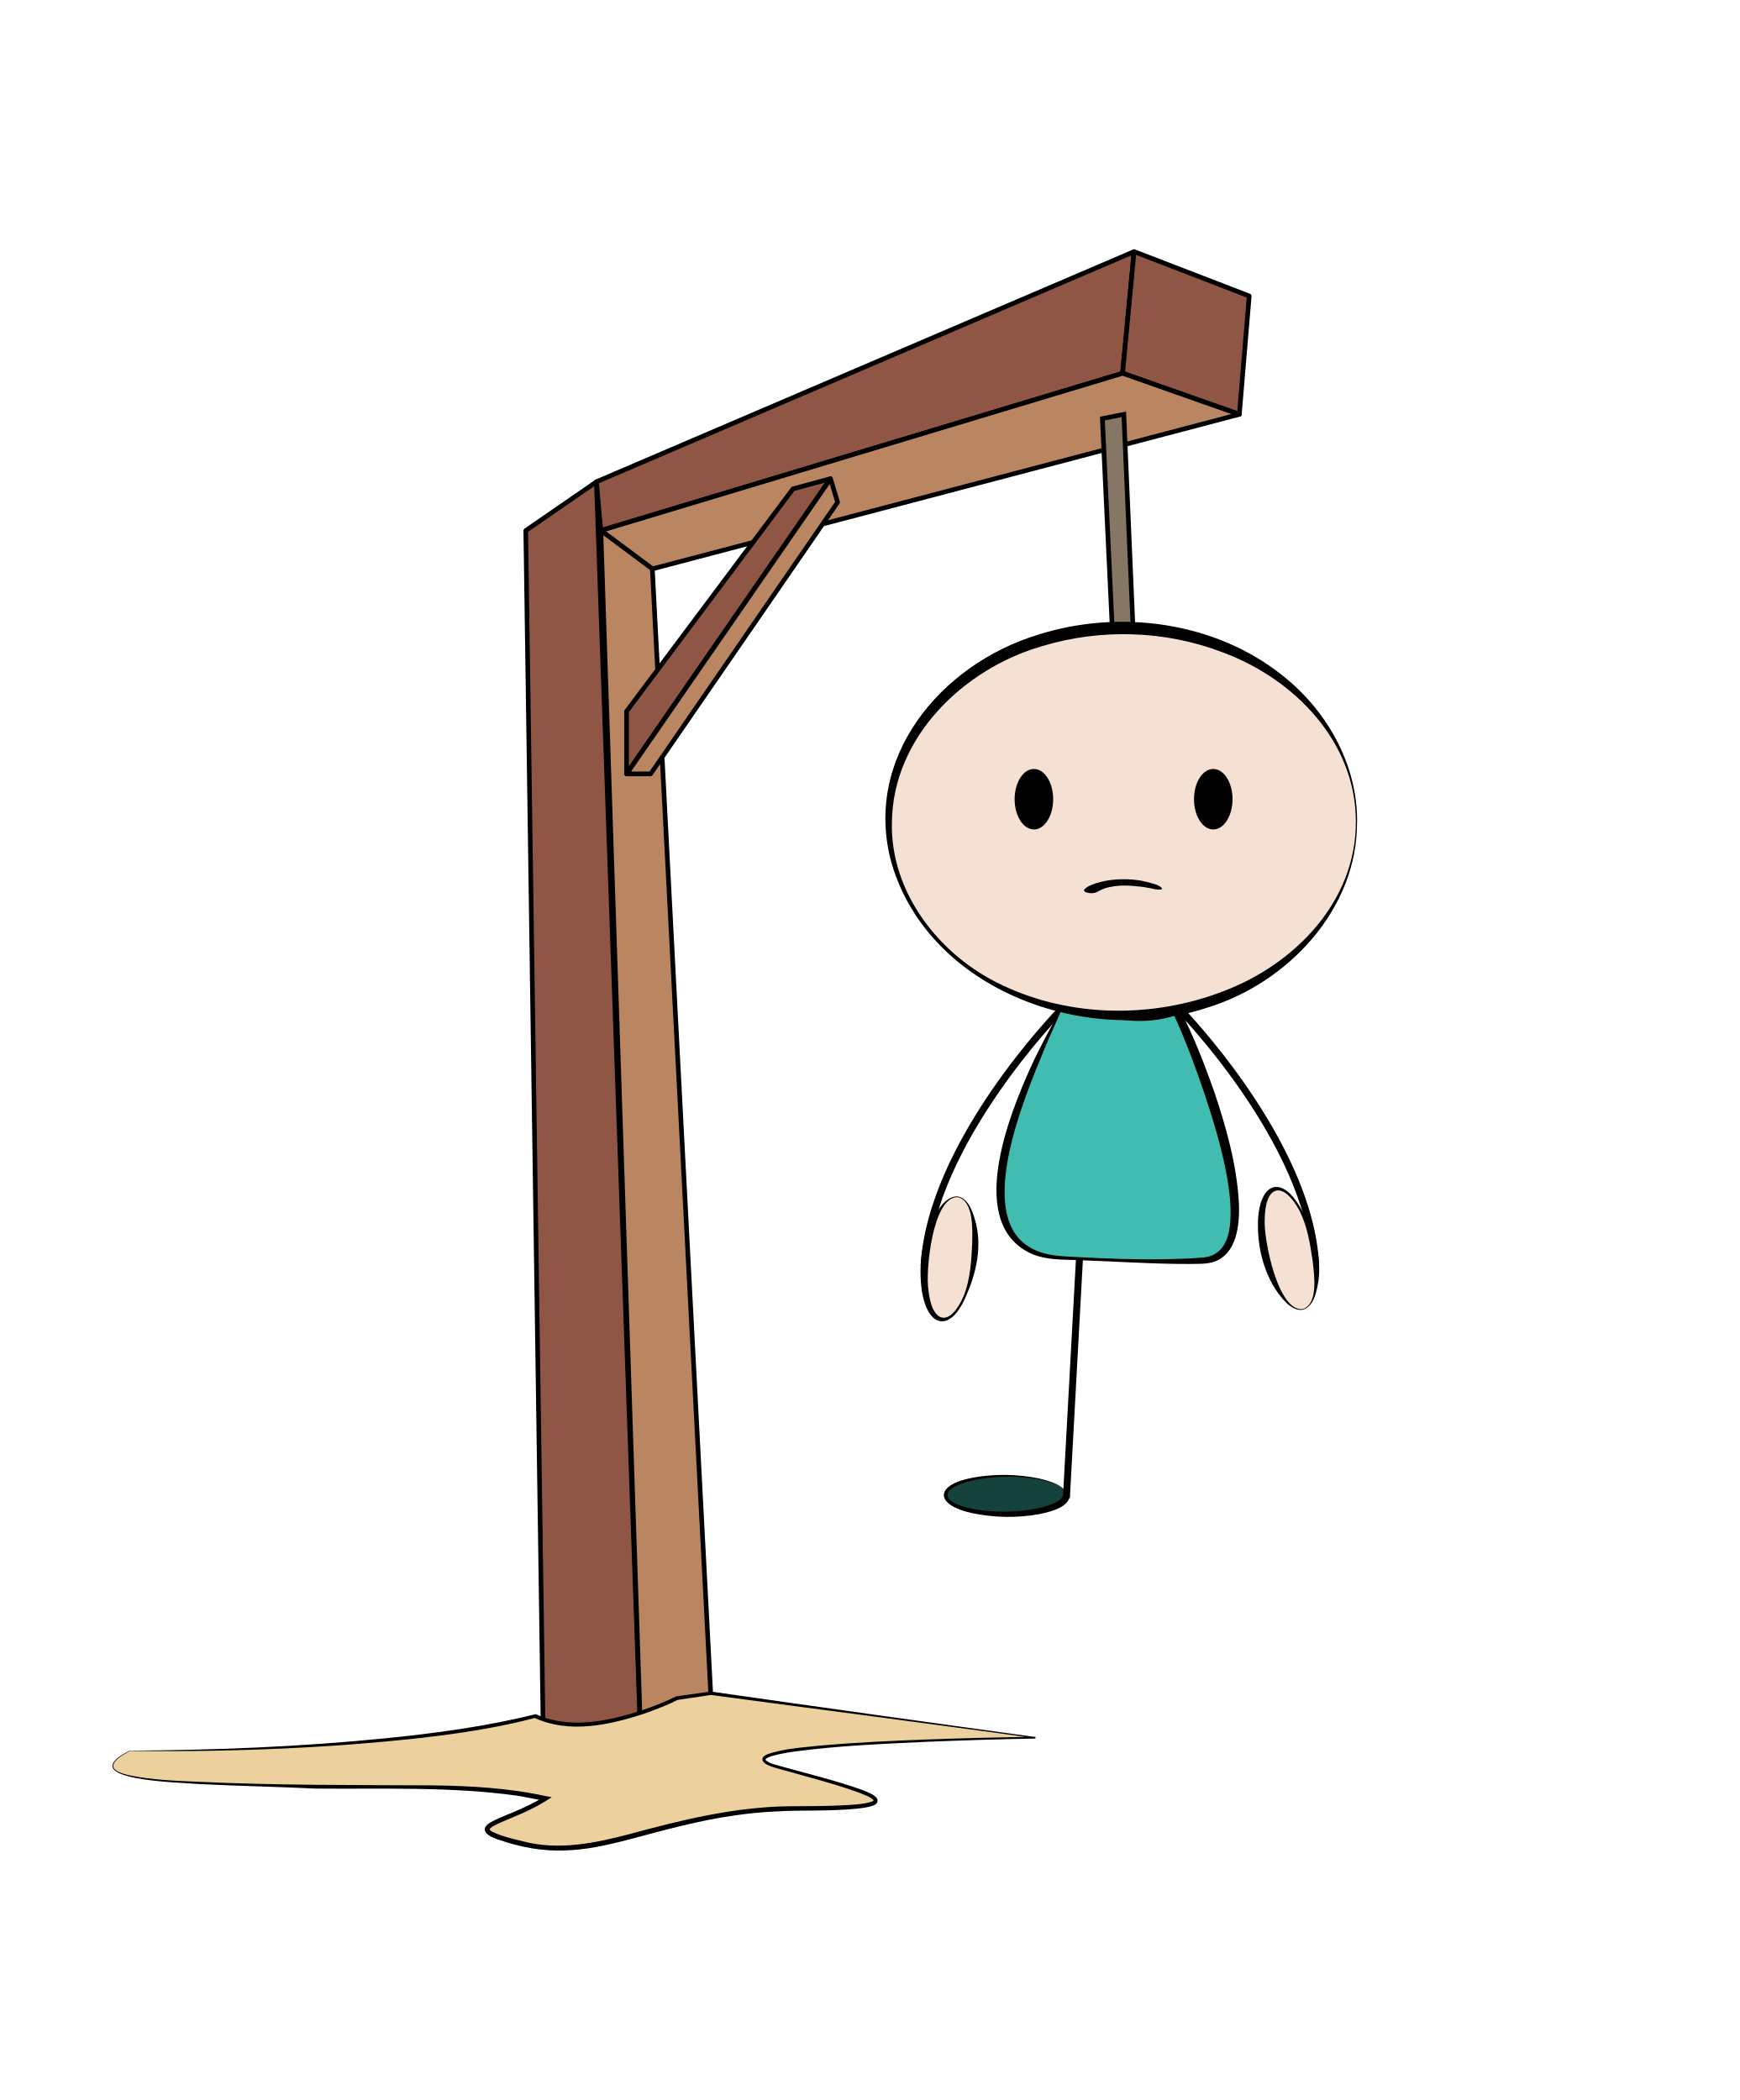
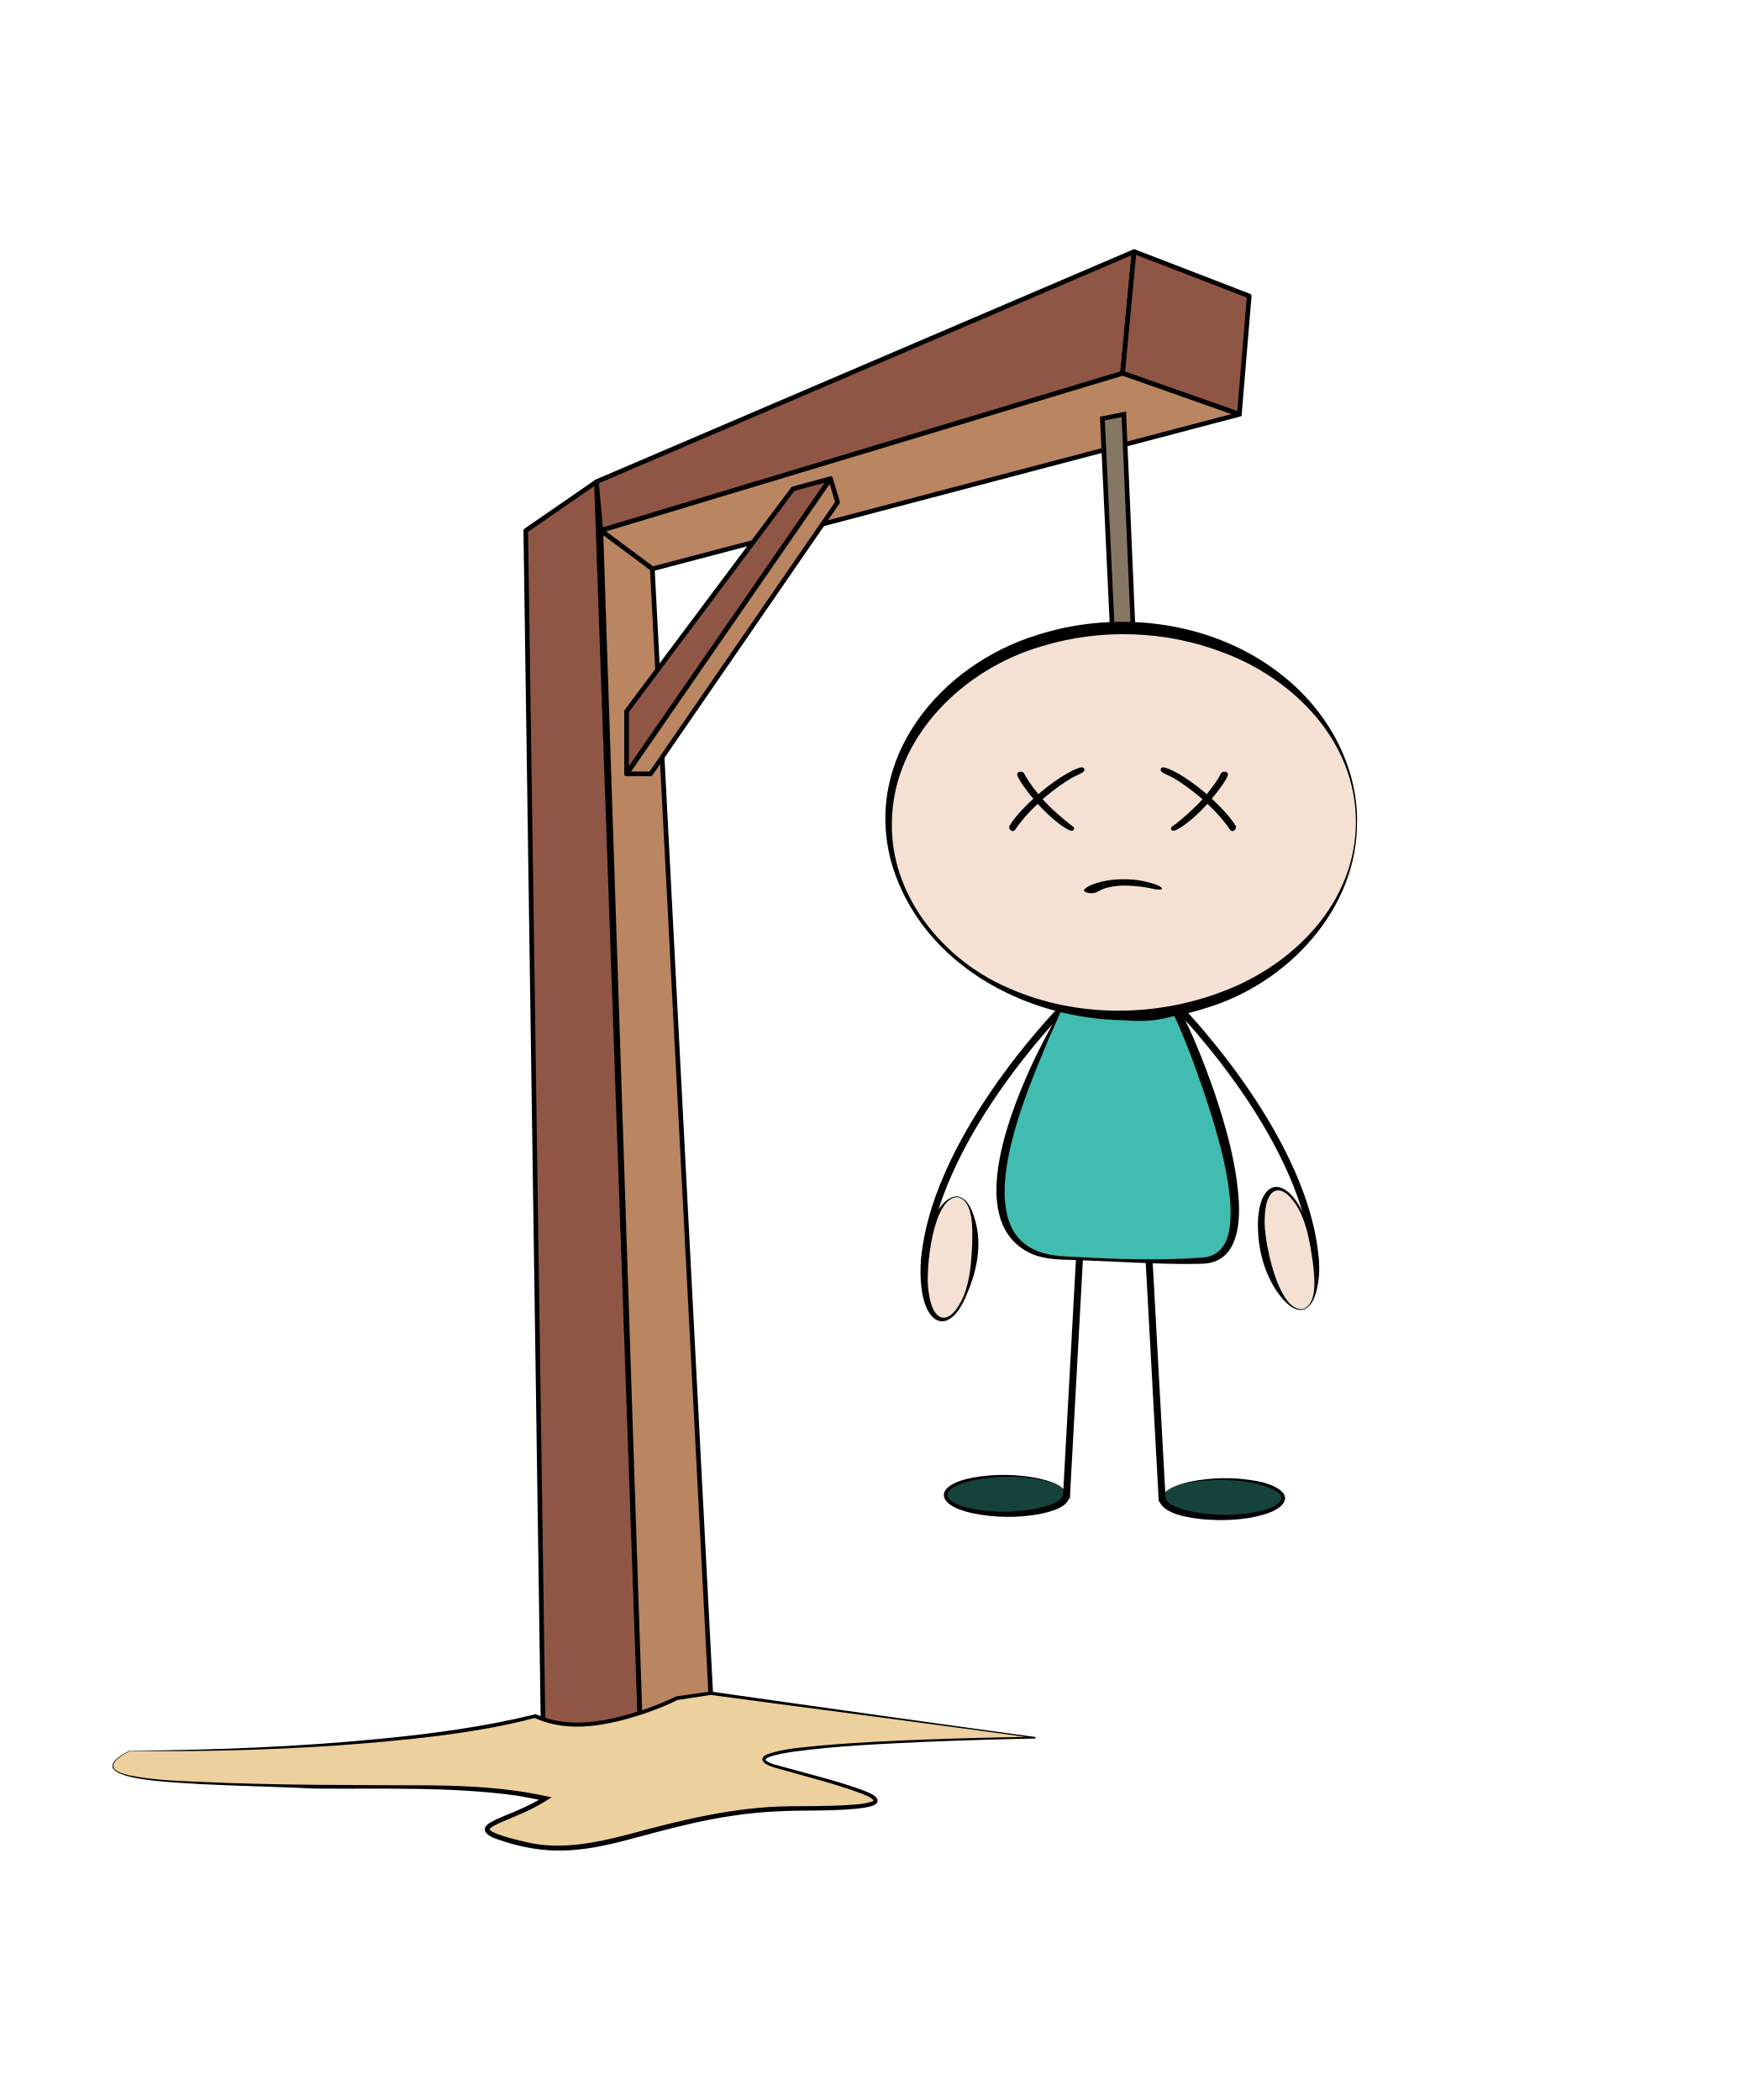
<svg xmlns="http://www.w3.org/2000/svg" viewBox="0 0 264.53 319.36">
  <g id="Capa_1">
    <g>
      <g>
        <g>
          <polygon points="90.69 73.27 91.35 80.69 170.68 56.77 172.43 38.27 90.69 73.27" style="fill:#8f5645;" />
          <path d="M91.35,81.04c-.07,0-.14-.02-.2-.06-.09-.06-.14-.16-.15-.26l-.67-7.42c-.01-.15,.07-.3,.21-.36l81.75-35c.11-.05,.25-.03,.35,.04,.1,.07,.16,.2,.14,.32l-1.75,18.5c-.01,.14-.11,.26-.25,.31l-79.33,23.92s-.07,.02-.1,.02Zm-.29-7.55l.6,6.73,78.69-23.72,1.67-17.67-80.96,34.66Z" />
        </g>
        <g>
          <polygon points="172.43 38.27 189.93 45.02 188.43 63.02 170.68 56.77 172.43 38.27" style="fill:#8f5645;" />
          <path d="M188.43,63.37s-.08,0-.12-.02l-17.75-6.25c-.15-.05-.25-.21-.23-.37l1.75-18.5c.01-.11,.07-.21,.17-.27,.09-.06,.21-.07,.31-.03l17.5,6.75c.15,.06,.24,.2,.23,.36l-1.5,18c0,.11-.07,.21-.16,.27-.06,.04-.13,.06-.19,.06Zm-17.37-6.85l17.06,6.01,1.44-17.28-16.82-6.49-1.68,17.76Z" />
        </g>
        <g>
          <polygon points="188.43 63.02 99.19 86.52 91.35 80.69 170.68 56.77 188.43 63.02" style="fill:#ba8561;" />
          <path d="M99.19,86.87c-.08,0-.15-.02-.21-.07l-7.83-5.83c-.11-.08-.16-.21-.14-.35,.02-.13,.12-.24,.25-.28l79.33-23.92c.07-.02,.15-.02,.22,0l17.75,6.25c.15,.05,.24,.19,.24,.35s-.11,.29-.26,.33l-89.25,23.5s-.06,.01-.09,.01Zm-7.06-6.05l7.13,5.31,87.97-23.16-16.55-5.83-78.55,23.68Z" />
        </g>
      </g>
      <g>
        <polygon points="79.94 80.69 90.69 73.27 97.56 268.76 82.56 261.63 79.94 80.69" style="fill:#8f5645;" />
        <path d="M97.56,269.11c-.05,0-.1-.01-.15-.03l-15-7.12c-.12-.06-.2-.18-.2-.31l-2.62-180.95c0-.12,.06-.23,.15-.3l10.75-7.42c.11-.07,.24-.08,.36-.02,.12,.06,.19,.17,.19,.3l6.87,195.49c0,.12-.06,.24-.16,.31-.06,.04-.13,.06-.19,.06Zm-14.65-7.7l14.27,6.78-6.83-194.26-10.06,6.94,2.62,180.54Z" />
      </g>
      <g>
        <polygon points="97.56 268.76 108.06 257.51 99.19 86.52 91.35 80.69 97.56 268.76" style="fill:#ba8561;" />
        <path d="M97.56,269.11s-.08,0-.12-.02c-.13-.05-.22-.18-.23-.32l-6.21-188.07c0-.14,.07-.26,.19-.33,.12-.06,.27-.05,.38,.03l7.83,5.83c.08,.06,.14,.16,.14,.27l8.87,170.99c0,.1-.03,.19-.09,.26l-10.5,11.25c-.07,.07-.16,.11-.26,.11Zm-5.83-187.71l6.16,186.48,9.81-10.51-8.86-170.68-7.11-5.29Z" />
      </g>
      <g>
        <path d="M19.69,266.26s39,.5,61.75-5.25c8.23,4,21.5-2.75,21.5-2.75l5.12-.75,49.37,6.75s-52.75,.75-39,4.5c13.75,3.75,23.25,6.25,3.25,6.25s-30,8.25-41.75,5.5-3.25-3,3-7c-5.5-1-7.25-2-34.75-1.75-17-.75-38.5-.25-28.5-5.5Z" style="fill:#ecd09d;" />
        <path d="M19.68,266.23c12.94-.07,25.87-.58,38.75-1.86,7.65-.76,15.48-1.82,22.93-3.66,0,0,.11-.03,.11-.03,0,0,.1,.05,.1,.05,5.1,2.29,10.99,1,16.1-.65,1.76-.6,3.51-1.29,5.17-2.11,0,0,.04,0,.04,0l5.13-.73s.04,0,.04,0h.04c14.19,2.04,35.32,5,49.35,6.92,0,0-.01,.23-.01,.23-5.45,.1-10.9,.27-16.35,.49-6.8,.32-13.62,.59-20.37,1.5-.53,.08-4.44,.64-4.31,1.28,.66,.61,1.8,.77,2.68,1.04,3.81,1.06,8.08,2.1,11.8,3.43,.83,.35,3.14,1.04,2.41,2.11-.33,.34-.69,.39-1.08,.51-.69,.17-1.38,.25-2.06,.32-2.05,.2-4.1,.24-6.15,.27-3.97-.01-8.28,.14-12.19,.73-5.4,.74-10.64,2.2-15.9,3.6-7.46,1.99-12.82,2.66-20.29,.04-1.22-.4-2.92-1.34-1.16-2.5,1.5-.87,3.17-1.39,4.71-2.11,1.23-.55,2.44-1.15,3.57-1.87l.13,.65c-1.45-.26-2.87-.58-4.3-.81-10.12-1.4-20.39-.97-30.59-1.07-5.84-.28-11.68-.39-17.52-.68-2.91-.26-19.7-.52-10.78-5.08h0Zm.02,.07c-2.35,1.27-4.1,2.77-.1,3.67,3.57,.75,7.24,.84,10.88,1.01,11.68,.54,23.35,.47,35.05,.53,5.85,.07,11.75,.38,17.47,1.64,0,0,.89,.16,.89,.16-1.39,.93-2.9,1.75-4.42,2.42-1.25,.56-2.54,1.05-3.75,1.61-.42,.21-.87,.4-1.19,.72-.08,.09-.1,.15-.09,.14,0,.01,.06,.11,.16,.19,.1,.08,.23,.16,.37,.23,1.5,.71,3.16,1.05,4.79,1.46,5.3,1.34,10.76,.2,15.96-1.16,7.9-2.15,15.95-4.12,24.18-4.23,2.33-.02,5.86-.01,8.17-.14,1.51-.1,3.04-.11,4.45-.56,.14-.05,.27-.13,.32-.18,0-.02,.01,0,0,0,0,0,0,0,0-.02-.54-.59-1.4-.82-2.16-1.15-3.65-1.34-7.95-2.43-11.73-3.5-.69-.24-3.13-.66-3.03-1.67,.08-.36,.42-.52,.69-.66,2.61-.94,5.39-1.04,8.12-1.35,5.44-.48,10.89-.73,16.34-.93,5.45-.2,10.9-.33,16.36-.41,0,0-.01,.23-.01,.23-7.05-1.01-17.51-2.35-24.69-3.33,0,.02-24.95-3.29-24.63-3.26,0,0-5.12,.77-5.12,.77-1.22,.67-3.47,1.53-5.11,2.1-5.26,1.72-11.3,3.05-16.57,.63-8.95,2.41-20.58,3.51-30.57,4.22-10.29,.68-20.74,.93-31.04,.79h0Z" />
      </g>
      <g>
        <g>
          <polygon points="120.58 74.34 95.27 108.18 95.27 117.68 126.27 72.81 120.58 74.34" style="fill:#8f5645;" />
          <path d="M95.27,118.04s-.07,0-.11-.02c-.15-.05-.25-.18-.25-.34v-9.5c0-.08,.02-.15,.07-.21l25.31-33.84c.05-.06,.11-.11,.19-.13l5.69-1.54c.14-.04,.3,.02,.38,.14,.09,.12,.09,.28,0,.41l-31,44.88c-.07,.1-.18,.15-.29,.15Zm.35-9.74v8.25l29.8-43.15-4.64,1.25-25.17,33.65Z" />
        </g>
        <g>
          <polygon points="126.27 72.81 127.35 76.39 98.94 117.68 95.27 117.68 126.27 72.81" style="fill:#ba8561;" />
          <path d="M98.94,118.04h-3.67c-.13,0-.25-.07-.31-.19-.06-.12-.05-.26,.02-.37l31-44.88c.08-.11,.21-.17,.35-.15,.13,.02,.24,.12,.28,.25l1.08,3.58c.03,.1,.01,.21-.05,.3l-28.42,41.29c-.07,.1-.18,.15-.29,.15Zm-2.99-.71h2.81l28.21-41-.82-2.72-30.2,43.72Z" />
        </g>
      </g>
    </g>
  </g>
  <g id="Capa_3">
    <g>
      <polyline points="167.61 63.66 170.88 63.02 172.28 95.43 169.16 96.6 167.61 63.66" style="fill:#867664;" />
      <path d="M168.83,97.1l-1.59-33.73,3.97-.78,1.42,33.08-3.81,1.43Zm-.85-33.16l1.51,32.15,2.42-.91-1.37-31.75-2.56,.5Z" />
    </g>
  </g>
  <g id="Capa_8">
    <g>
      <path d="M199.49,192.3c-.97-18.49-20.44-38.39-20.63-38.59l.76-.75c.2,.2,19.95,20.4,20.94,39.28l-1.06,.06Z" />
      <g>
        <ellipse cx="195.98" cy="189.96" rx="3.72" ry="9.41" transform="translate(-37.93 49.32) rotate(-13.09)" style="fill:#f4e1d3;" />
        <path d="M198.1,199.08c2.4-.85,1.7-5.25,1.49-7.25-.38-2.62-.8-5.29-1.99-7.69-2.51-4.63-5.26-4.01-5.31,1.32-.19,2.85,1.99,14.15,5.81,13.61h0Zm.02,.1c-1.8,.3-3.32-1.84-4.22-3.15-1.97-3.14-2.78-6.91-2.62-10.6,.36-5.85,3.82-6.69,6.61-1.45,1.79,3.17,3.03,6.82,2.61,10.51-.23,1.59-.63,4.14-2.39,4.69h0Z" />
      </g>
    </g>
  </g>
  <g id="Capa_9">
    <g>
      <path d="M141.04,192.57l-1.06-.06c.99-18.89,20.74-39.08,20.94-39.28l.76,.75c-.2,.2-19.66,20.11-20.63,38.59Z" />
      <g>
        <ellipse cx="144.4" cy="191.33" rx="9.41" ry="3.72" transform="translate(-64.32 309.2) rotate(-82.41)" style="fill:#f4e1d3;" />
        <path d="M145.65,181.95c1.8,.38,2.44,2.89,2.82,4.44,.77,3.63-.11,7.39-1.59,10.71-2.27,5.47-5.8,5-6.72-.81-.51-3.65-.07-7.49,1.59-10.8,.77-1.4,2.07-3.66,3.9-3.54h0Zm-.01,.11c-3.85-.17-4.95,11.28-4.48,14.11,.55,5.28,3.35,5.68,5.41,.81,.96-2.5,1.12-5.2,1.25-7.85,.02-2,.28-6.47-2.18-7.07h0Z" />
      </g>
    </g>
  </g>
  <g id="Capa_11">
    <g>
      <g>
        <ellipse cx="152.95" cy="227.36" rx="9.19" ry="2.92" style="fill:#16423d;" />
        <path d="M162.68,227.36c-.16,1.95-3.05,2.54-4.58,2.89-3.4,.62-6.88,.57-10.26-.13-5.73-1.23-5.83-4.29,.03-5.4,3.35-.61,6.82-.56,10.15,.13,1.27,.32,3.98,.95,4.13,2.5,0,0,.53,0,.53,0h0Zm-.53,0c-.18-1.54-2.89-2.08-4.16-2.37-3.31-.6-6.76-.56-10.04,.13-5.14,1.17-5.24,3.3,.03,4.36,3.26,.59,6.7,.55,9.93-.13,1.04-.26,3.49-.85,3.71-1.98,0,0,.53,0,.53,0h0Z" />
      </g>
      <rect x="144.11" y="208.26" width="38.15" height="1.06" transform="translate(-54.21 360.31) rotate(-86.87)" />
    </g>
  </g>
+   <g id="Capa_10">
+     <g>
+       <g>
+         <ellipse cx="185.92" cy="227.85" rx="9.19" ry="2.92" style="fill:#16423d;" />
+         <path d="M177.26,227.85c.22,1.14,2.67,1.72,3.71,1.98,3.24,.68,6.67,.72,9.93,.13,2.05-.34,6.18-1.85,2.4-3.6-2.31-.99-4.88-1.24-7.38-1.3-2.02-.05-8.83,.32-9.19,2.78,0,0,.53,0,.53,0h0Zm-.53,0c.13-1.54,2.87-2.18,4.13-2.5,3.33-.69,6.8-.74,10.15-.13,1.73,.27,6.09,1.67,3.65,3.91-1.05,.83-2.36,1.18-3.63,1.49-1.68,.37-3.4,.53-5.12,.55-2.32,.03-9.45-.3-9.72-3.32,0,0,.53,0,.53,0h0Z" />
+       </g>
+       <rect x="175.15" y="190.21" width="1.06" height="38.15" transform="translate(-11.17 9.91) rotate(-3.13)" />
+     </g>
+   </g>
  <g id="Capa_7">
    <g>
      <path d="M161.37,153.4c-.48,1.6-20.39,36.55-.24,37.89,1.52,0,15.01,.88,21.88,.41,11.51-.79-1.19-32.18-4.16-37.96-6.87,2.63-12.13-.34-17.48-.34Z" style="fill:#40bcb0;" />
      <path d="M161.41,153.45s0,.05,0,.07l-.04,.1-.08,.2s-.17,.39-.17,.39c-.77,1.77-1.64,3.66-2.37,5.44-2.91,7.08-11.07,26.04-1.45,30.42,1.99,.96,4.36,.98,6.53,1.1,4.51,.25,9.03,.41,13.55,.32,1.69-.03,3.38-.08,5.06-.22,3.11-.03,4.34-2.32,4.59-5.16,.2-2.16-.02-4.39-.37-6.58-.75-4.41-2.04-8.73-3.45-12.98-1.43-4.24-3-8.5-4.88-12.55,0,0,.74,.28,.74,.28-2.86,1.05-6,1.21-8.98,.72-2.92-.44-5.72-1.35-8.67-1.56h0Zm-.08-.11c2.97-.15,5.93,.63,8.85,.91,2.88,.31,5.78,.01,8.46-1.07,0,0,.49-.19,.49-.19l.25,.48c2.09,4.06,3.74,8.3,5.25,12.6,1.82,5.4,3.38,10.96,3.73,16.69,.17,3.34-.22,8.15-4.08,9.22-1.19,.29-2.31,.2-3.5,.24-5.24,.02-11.69-.41-16.97-.59-2.29-.09-4.62,0-6.8-.89-10.24-4.4-3.68-20.93-.36-28.3,1.4-3.1,3.07-6.11,4.68-9.09h0Z" />
    </g>
  </g>
  <g id="Capa_4">
    <g>
      <ellipse cx="170.68" cy="124.96" rx="35.56" ry="29.46" style="fill:#f4e1d3;" />
      <path d="M206.33,124.96c.09,13.29-10.52,24.55-22.81,28.29-18.18,6.02-42.17-2.55-47.93-21.87-4.52-16.01,7.35-30.31,22.22-34.85,12.39-3.94,26.92-2.01,37.18,6.19,6.76,5.33,11.41,13.55,11.35,22.24h0Zm-.18,0c.01-12.13-9.32-21.68-20.16-25.72-8.76-3.39-18.66-3.69-27.63-.95-11.85,3.44-22.57,13.78-22.75,26.67-.3,10.76,7.23,20.38,16.71,24.83,10.45,4.99,22.96,5.1,33.69,.95,10.83-4.09,20.18-13.63,20.14-25.77h0Z" />
    </g>
    <path d="M164.92,135.19c-.5,.52,1.06,.87,1.84,.48,.54-.28,.96-.54,1.7-.71,.74-.18,1.56-.28,2.4-.29,.91,0,1.81,.08,2.68,.18,.47,.06,.93,.14,1.37,.23,.46,.1,.87,.21,1.4,.21,.2,0,.42-.07,.37-.17-.24-.5-1.55-.81-2.47-1.04-1.11-.28-2.4-.39-3.66-.37-1.06,.02-2.15,.15-3.08,.38-1.01,.25-2.08,.62-2.54,1.11Z" />
  </g>
-   <g id="Capa_5">
+   <g id="Capa_6">
    <g>
-       <ellipse cx="157.2" cy="121.54" rx="2.93" ry="4.6" />
-       <ellipse cx="184.47" cy="121.54" rx="2.93" ry="4.6" />
+       <path d="M163.73,116.9c-.33,.12-1.1,.5-1.55,.76-1.26,.73-2.67,1.73-3.88,2.76l-.42,.36c-1.07-1.3-1.88-2.54-2.16-3.17-.14-.26-.6-.31-.82-.21-.2,.09-.29,.3-.22,.51,.21,.64,1.23,2.14,2.43,3.56-1.7,1.57-3.02,3.07-3.63,4.15l-.03,.05v.06c-.05,.26,.17,.55,.39,.63,.05,.02,.1,.03,.15,.03,.14,0,.27-.07,.34-.19,.89-1.32,2.05-2.65,3.44-3.95,.14,.16,.29,.32,.44,.46,1.79,1.89,3.84,3.48,4.67,3.62,.22,.04,.35-.08,.4-.2,.12-.28-.09-.42-.55-.74-.07-.05-.13-.09-.15-.11l-.25-.21c-.73-.6-2.1-1.7-3.42-3.12-.14-.14-.26-.28-.38-.41l.39-.34c1.28-1.08,2.65-2.07,3.96-2.86,.19-.11,.5-.25,.79-.39,.7-.33,1-.48,1.13-.66,.12-.18,.08-.35,0-.45-.19-.25-.52-.14-1.08,.06Z" />
+       <path d="M187.92,125.73v-.06s-.04-.05-.04-.05c-.62-1.08-1.93-2.58-3.63-4.15,1.19-1.42,2.22-2.92,2.43-3.55,.07-.21-.02-.43-.22-.52-.22-.1-.68-.05-.83,.24-.27,.6-1.08,1.85-2.15,3.14l-.42-.36c-1.21-1.02-2.62-2.03-3.88-2.76-.44-.25-1.21-.64-1.55-.76-.57-.2-.9-.3-1.08-.06-.08,.1-.12,.27,0,.45,.12,.18,.42,.33,1.13,.66,.3,.14,.61,.28,.79,.39,1.31,.79,2.68,1.78,3.96,2.86l.4,.35c-.12,.13-.24,.27-.38,.41-1.32,1.41-2.68,2.52-3.41,3.12l-.25,.2s-.09,.06-.16,.11c-.46,.31-.67,.46-.55,.74,.05,.12,.18,.24,.4,.2,.84-.15,2.89-1.73,4.67-3.62,.15-.15,.3-.31,.44-.47,1.39,1.31,2.54,2.63,3.43,3.94,.08,.13,.21,.21,.36,.21,.05,0,.1,0,.15-.03,.22-.08,.44-.37,.4-.63Z" />
    </g>
  </g>
</svg>
